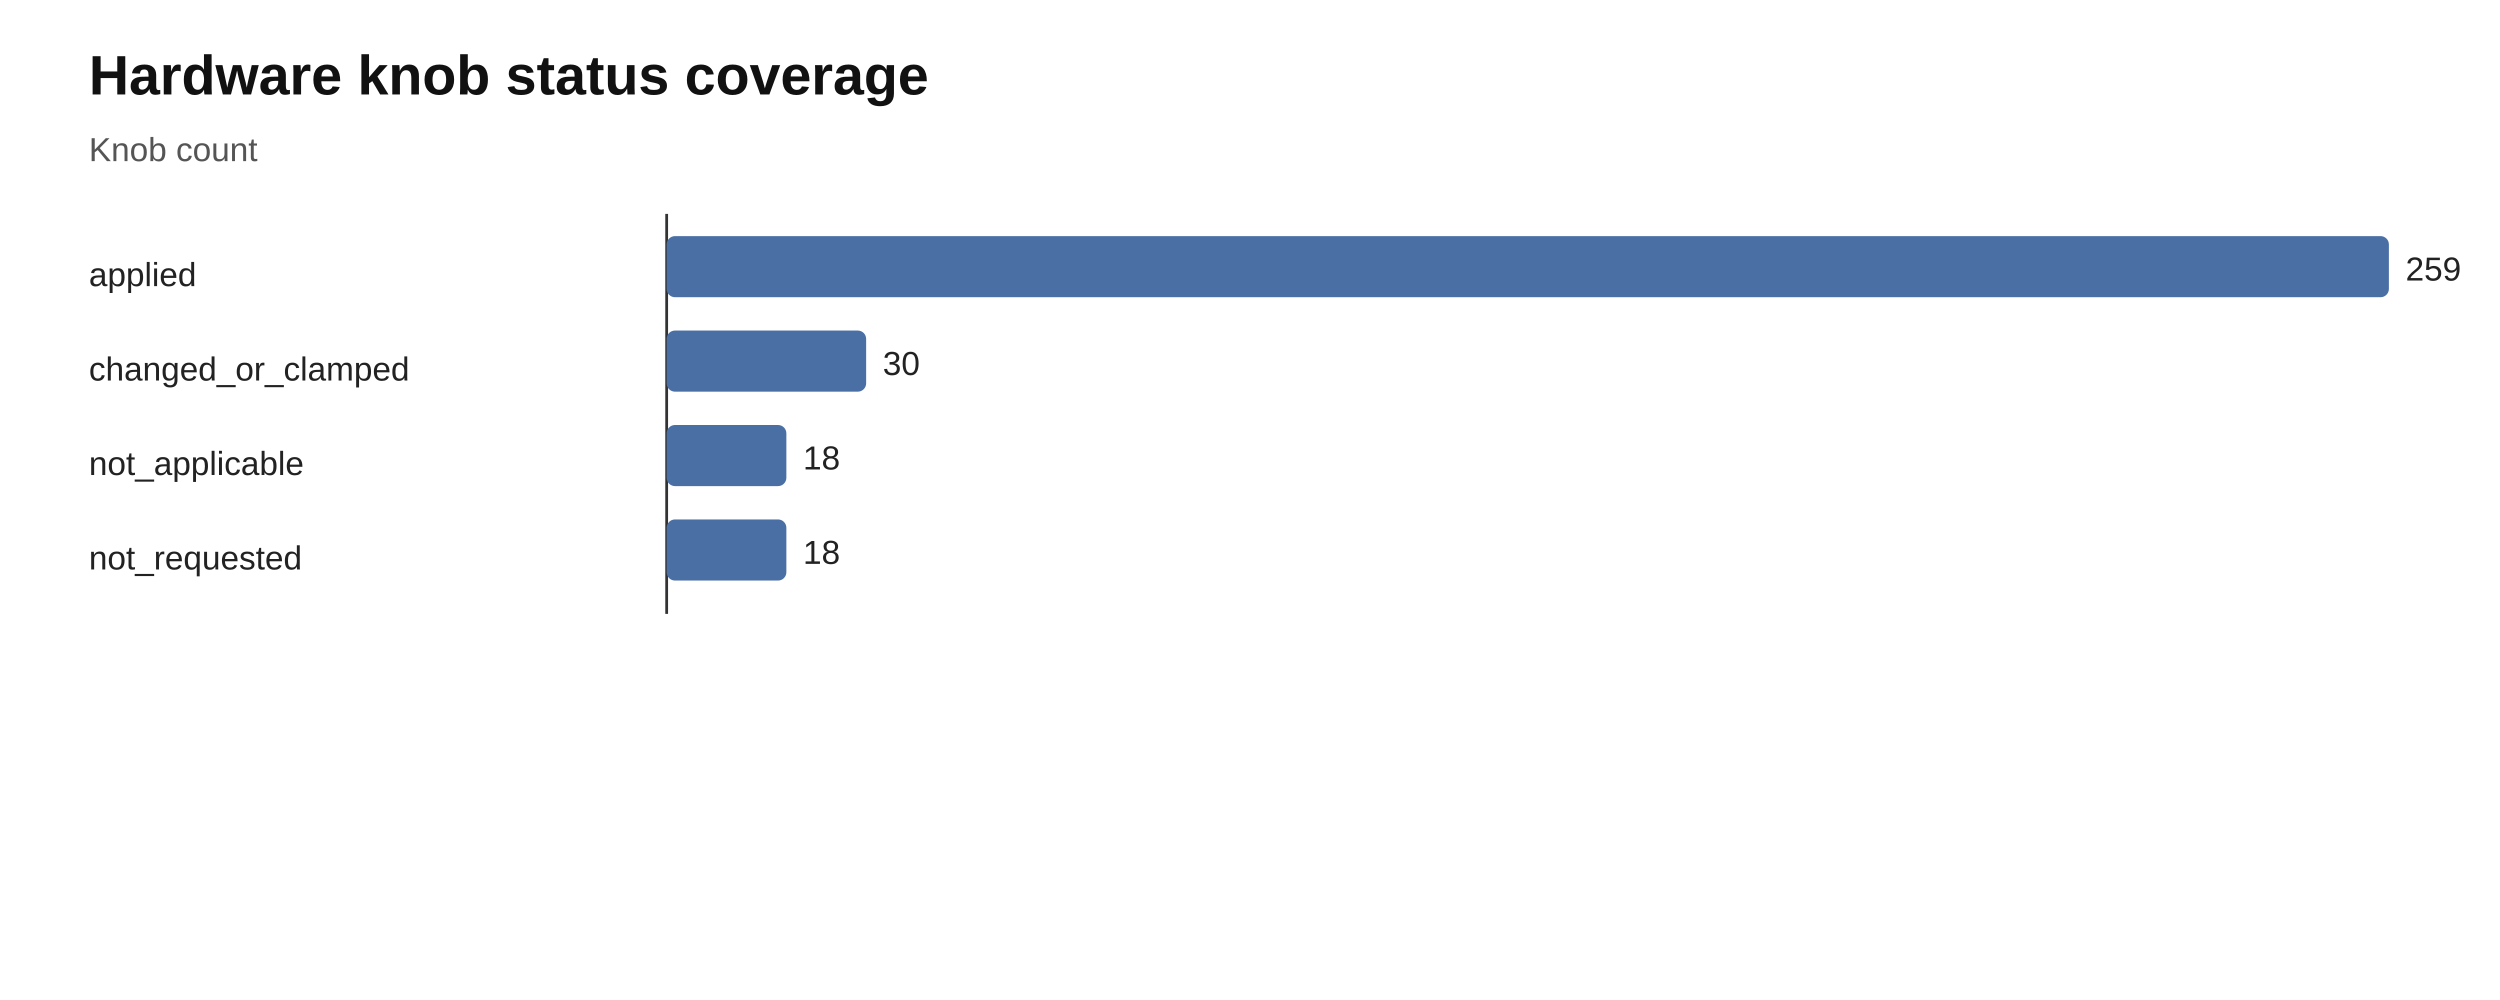
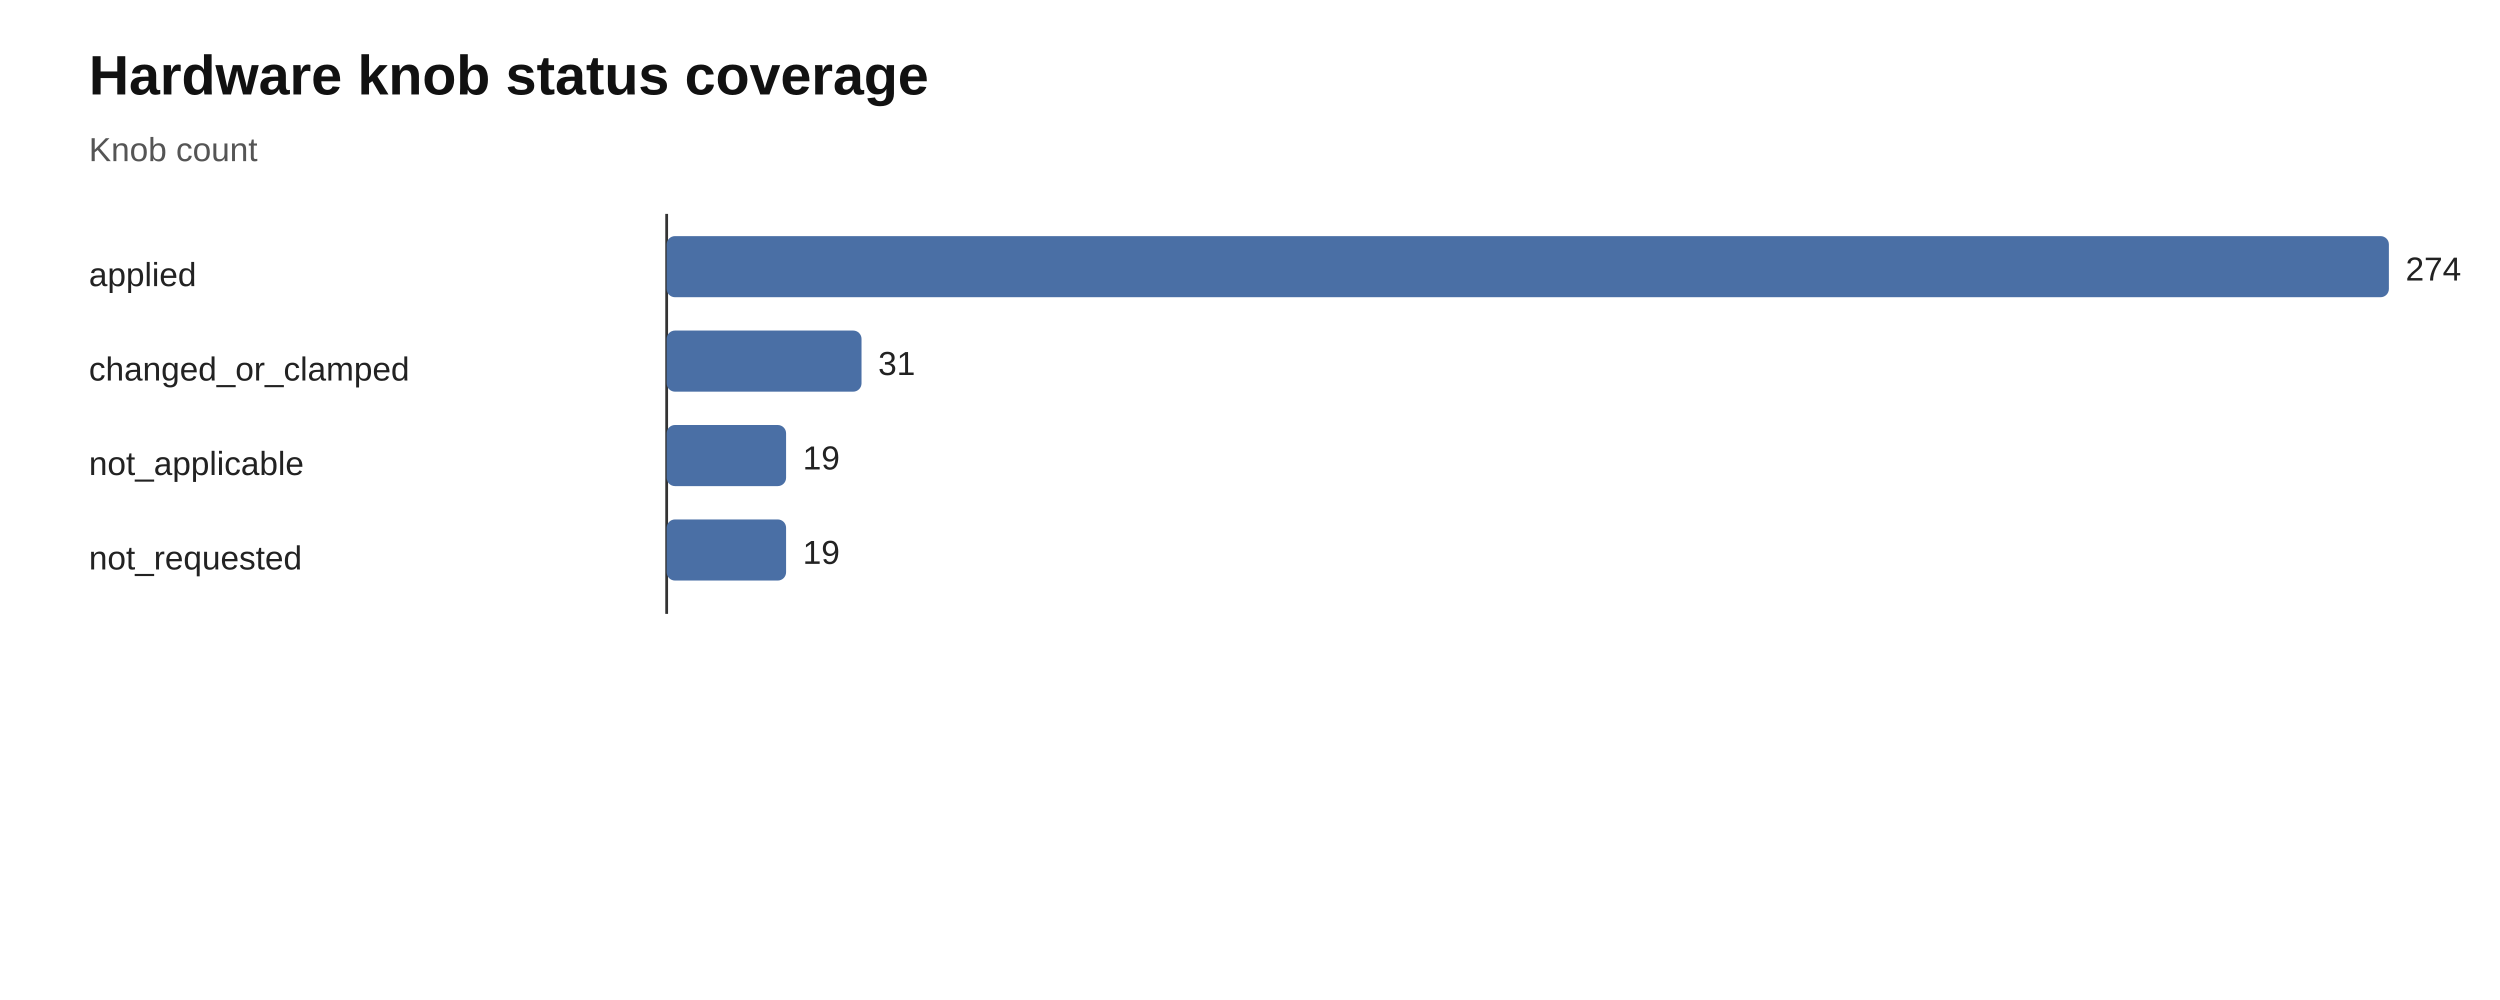
<svg xmlns="http://www.w3.org/2000/svg" width="900" height="360" viewBox="0 0 900 360">
  <rect width="100%" height="100%" fill="white" />
  <text x="32" y="34" font-family="Arial, sans-serif" font-size="20" font-weight="700" fill="#111">Hardware knob status coverage</text>
  <text x="32" y="58" font-family="Arial, sans-serif" font-size="12" fill="#555">Knob count</text>
  <line x1="240" y1="77" x2="240" y2="221" stroke="#333" stroke-width="1" />
  <text x="32" y="103" font-family="Arial, sans-serif" font-size="12" fill="#222">applied</text>
  <rect x="240" y="85" width="620.00" height="22" rx="3" fill="#4a6fa5" />
-   <text x="866.00" y="101" font-family="Arial, sans-serif" font-size="12" fill="#222">259</text>
+   <text x="866.00" y="101" font-family="Arial, sans-serif" font-size="12" fill="#222">274</text>
  <text x="32" y="137" font-family="Arial, sans-serif" font-size="12" fill="#222">changed_or_clamped</text>
-   <rect x="240" y="119" width="71.81" height="22" rx="3" fill="#4a6fa5" />
-   <text x="317.81" y="135" font-family="Arial, sans-serif" font-size="12" fill="#222">30</text>
+   <rect x="240" y="119" width="70.15" height="22" rx="3" fill="#4a6fa5" />
+   <text x="316.15" y="135" font-family="Arial, sans-serif" font-size="12" fill="#222">31</text>
  <text x="32" y="171" font-family="Arial, sans-serif" font-size="12" fill="#222">not_applicable</text>
-   <rect x="240" y="153" width="43.09" height="22" rx="3" fill="#4a6fa5" />
-   <text x="289.09" y="169" font-family="Arial, sans-serif" font-size="12" fill="#222">18</text>
+   <rect x="240" y="153" width="42.99" height="22" rx="3" fill="#4a6fa5" />
+   <text x="288.99" y="169" font-family="Arial, sans-serif" font-size="12" fill="#222">19</text>
  <text x="32" y="205" font-family="Arial, sans-serif" font-size="12" fill="#222">not_requested</text>
-   <rect x="240" y="187" width="43.09" height="22" rx="3" fill="#4a6fa5" />
-   <text x="289.09" y="203" font-family="Arial, sans-serif" font-size="12" fill="#222">18</text>
+   <rect x="240" y="187" width="42.99" height="22" rx="3" fill="#4a6fa5" />
+   <text x="288.99" y="203" font-family="Arial, sans-serif" font-size="12" fill="#222">19</text>
</svg>
